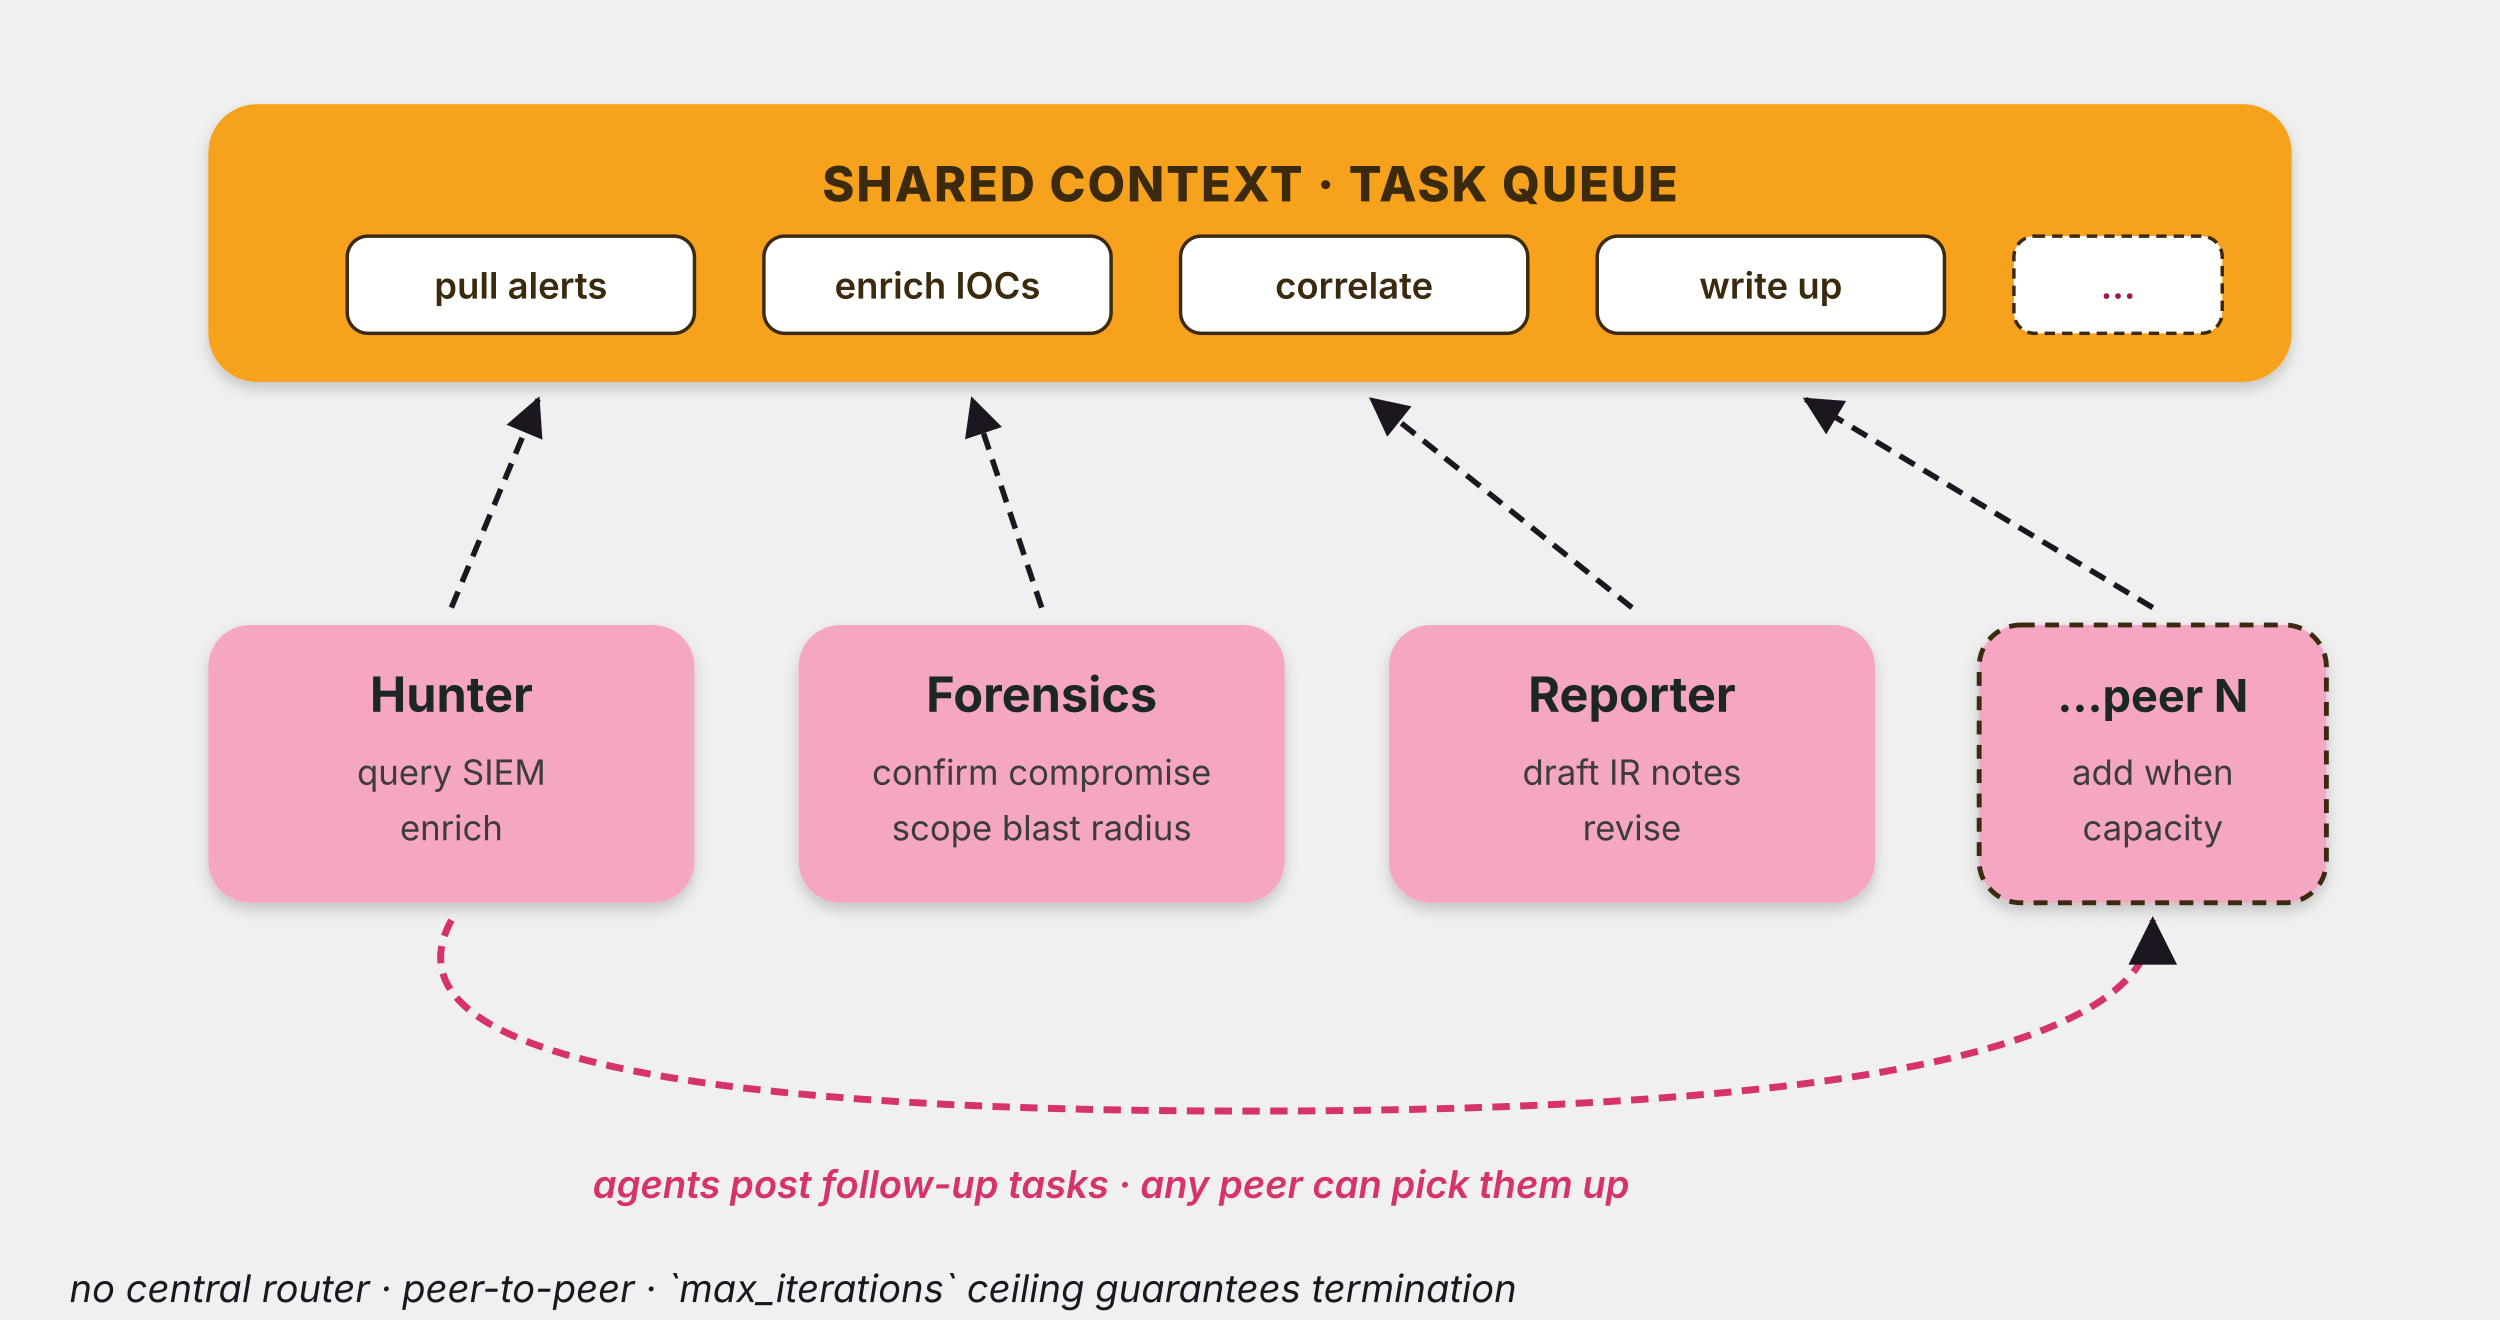
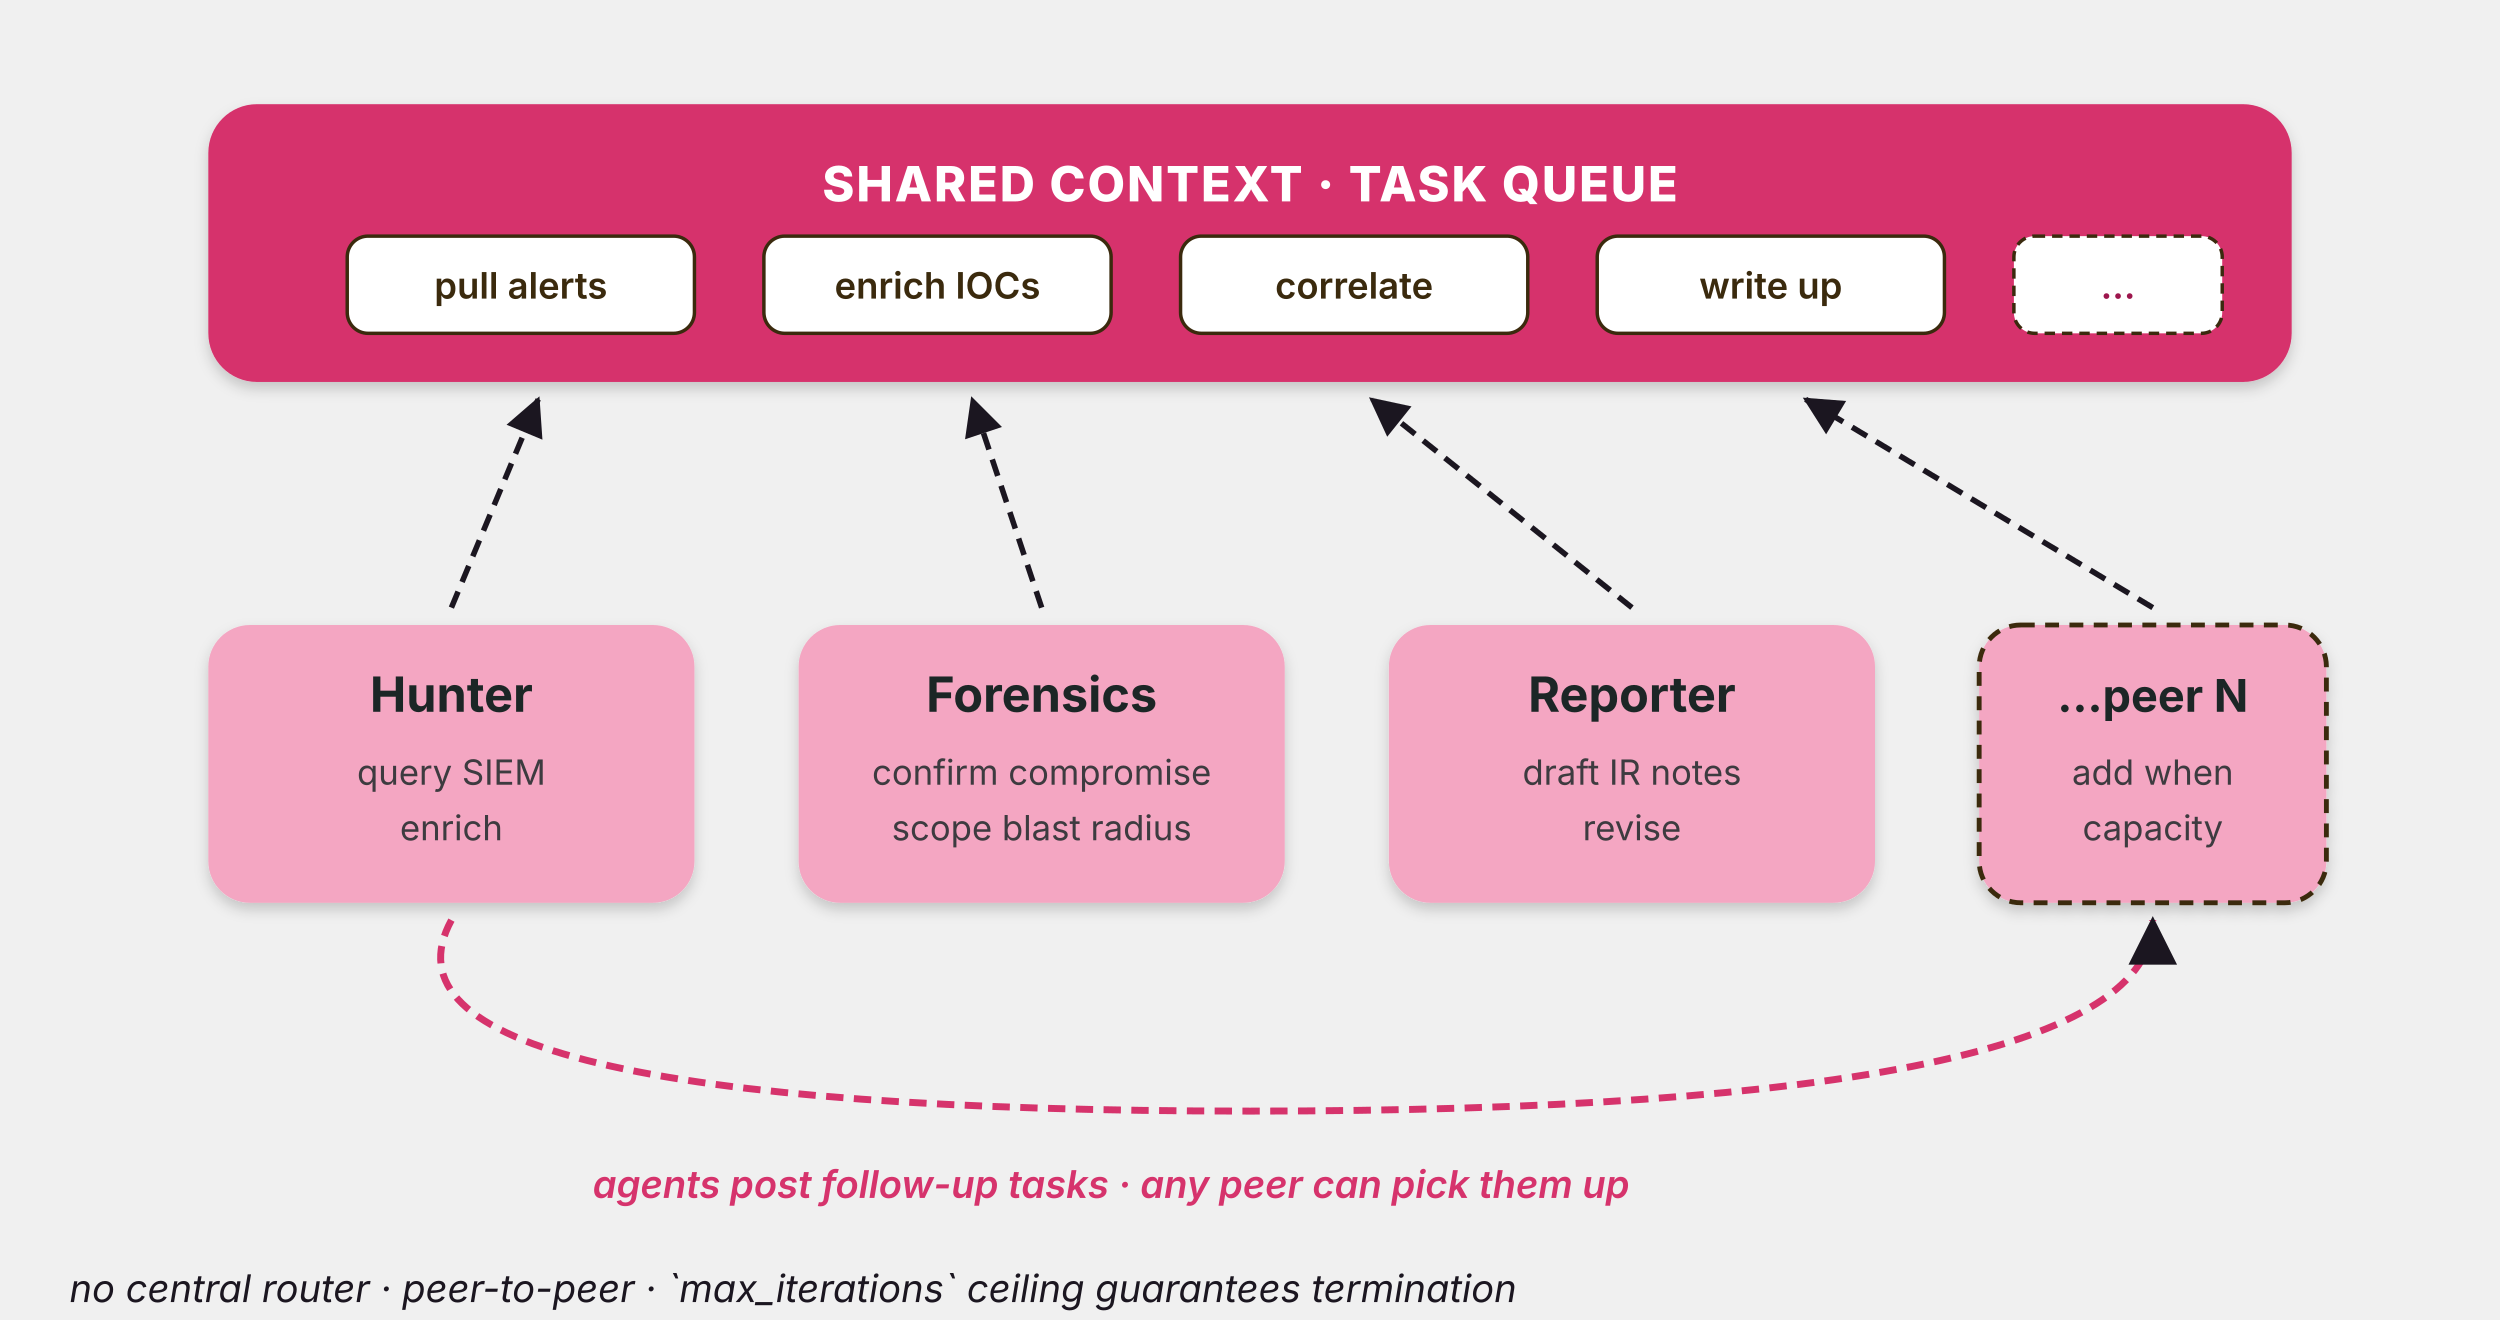
<svg xmlns="http://www.w3.org/2000/svg" viewBox="0 0 720 380" font-family="-apple-system, BlinkMacSystemFont, 'Inter', sans-serif" shape-rendering="geometricPrecision">
  <defs>
    <filter id="sh" x="-20%" y="-20%" width="140%" height="140%">
      <feGaussianBlur in="SourceAlpha" stdDeviation="2" />
      <feOffset dx="0" dy="2" result="o" />
      <feComponentTransfer>
        <feFuncA type="linear" slope="0.18" />
      </feComponentTransfer>
      <feMerge>
        <feMergeNode />
        <feMergeNode in="SourceGraphic" />
      </feMerge>
    </filter>
    <marker id="a" viewBox="0 0 12 12" refX="11" refY="6" markerWidth="7" markerHeight="7" orient="auto-start-reverse">
      <path d="M 0,0 L 12,6 L 0,12 z" fill="#1B1620" />
    </marker>
  </defs>
  <g filter="url(#sh)">
-     <rect x="60" y="30" width="600" height="80" rx="14" fill="#F7A21E" />
-     <text x="360" y="58" text-anchor="middle" font-size="14" font-weight="800" fill="#3A2A0F" letter-spacing="0.04em">SHARED CONTEXT · TASK QUEUE</text>
+     <rect x="60" y="30" width="600" height="80" rx="14" fill="#D6336C" />
+     <text x="360" y="58" text-anchor="middle" font-size="14" font-weight="800" fill="#FFFFFF" letter-spacing="0.04em">SHARED CONTEXT · TASK QUEUE</text>
    <rect x="100" y="68" width="100" height="28" rx="6" fill="#FFFFFF" stroke="#3A2A0F" stroke-width="1" />
    <text x="150" y="86" text-anchor="middle" font-size="10.5" font-weight="600" fill="#3A2A0F">pull alerts</text>
    <rect x="220" y="68" width="100" height="28" rx="6" fill="#FFFFFF" stroke="#3A2A0F" stroke-width="1" />
    <text x="270" y="86" text-anchor="middle" font-size="10.5" font-weight="600" fill="#3A2A0F">enrich IOCs</text>
    <rect x="340" y="68" width="100" height="28" rx="6" fill="#FFFFFF" stroke="#3A2A0F" stroke-width="1" />
    <text x="390" y="86" text-anchor="middle" font-size="10.5" font-weight="600" fill="#3A2A0F">correlate</text>
    <rect x="460" y="68" width="100" height="28" rx="6" fill="#FFFFFF" stroke="#3A2A0F" stroke-width="1" />
    <text x="510" y="86" text-anchor="middle" font-size="10.5" font-weight="600" fill="#3A2A0F">write up</text>
    <rect x="580" y="68" width="60" height="28" rx="6" fill="#FFFFFF" stroke="#3A2A0F" stroke-width="1" stroke-dasharray="3,2" />
    <text x="610" y="86" text-anchor="middle" font-size="10.5" font-weight="600" fill="#9D174D">…</text>
  </g>
  <g filter="url(#sh)">
    <rect x="60" y="180" width="140" height="80" rx="12" fill="#F4A6C2" />
    <text x="130" y="205" text-anchor="middle" font-size="14" font-weight="700" fill="#1F2828">Hunter</text>
    <text x="130" y="226" text-anchor="middle" font-size="10" fill="#1F2828" opacity="0.85">query SIEM</text>
    <text x="130" y="242" text-anchor="middle" font-size="10" fill="#1F2828" opacity="0.85">enrich</text>
    <rect x="230" y="180" width="140" height="80" rx="12" fill="#F4A6C2" />
    <text x="300" y="205" text-anchor="middle" font-size="14" font-weight="700" fill="#1F2828">Forensics</text>
    <text x="300" y="226" text-anchor="middle" font-size="10" fill="#1F2828" opacity="0.85">confirm compromise</text>
    <text x="300" y="242" text-anchor="middle" font-size="10" fill="#1F2828" opacity="0.85">scope blast radius</text>
    <rect x="400" y="180" width="140" height="80" rx="12" fill="#F4A6C2" />
    <text x="470" y="205" text-anchor="middle" font-size="14" font-weight="700" fill="#1F2828">Reporter</text>
    <text x="470" y="226" text-anchor="middle" font-size="10" fill="#1F2828" opacity="0.85">draft IR notes</text>
    <text x="470" y="242" text-anchor="middle" font-size="10" fill="#1F2828" opacity="0.85">revise</text>
    <rect x="570" y="180" width="100" height="80" rx="12" fill="#F4A6C2" stroke="#3A2A0F" stroke-width="1.4" stroke-dasharray="4,3" />
    <text x="620" y="205" text-anchor="middle" font-size="13" font-weight="700" fill="#1F2828">…peer N</text>
    <text x="620" y="226" text-anchor="middle" font-size="10" fill="#1F2828" opacity="0.85">add when</text>
    <text x="620" y="242" text-anchor="middle" font-size="10" fill="#1F2828" opacity="0.85">capacity</text>
  </g>
  <line x1="130" y1="175" x2="155" y2="115" stroke="#1B1620" stroke-width="1.6" stroke-dasharray="5,3" marker-end="url(#a)" />
  <line x1="300" y1="175" x2="280" y2="115" stroke="#1B1620" stroke-width="1.6" stroke-dasharray="5,3" marker-end="url(#a)" />
  <line x1="470" y1="175" x2="395" y2="115" stroke="#1B1620" stroke-width="1.6" stroke-dasharray="5,3" marker-end="url(#a)" />
  <line x1="620" y1="175" x2="520" y2="115" stroke="#1B1620" stroke-width="1.6" stroke-dasharray="5,3" marker-end="url(#a)" />
  <path d="M 130 265 Q 100 320, 360 320 Q 620 320, 620 265" stroke="#D6336C" stroke-width="2" fill="none" stroke-dasharray="5,3" marker-end="url(#a)" />
  <text x="320" y="345" text-anchor="middle" font-size="11" font-weight="600" fill="#D6336C" font-style="italic">agents post follow-up tasks · any peer can pick them up</text>
  <text x="20" y="375" font-size="11" font-style="italic" fill="#1B1620">no central router · peer-to-peer · `max_iterations` ceiling guarantees termination</text>
</svg>
